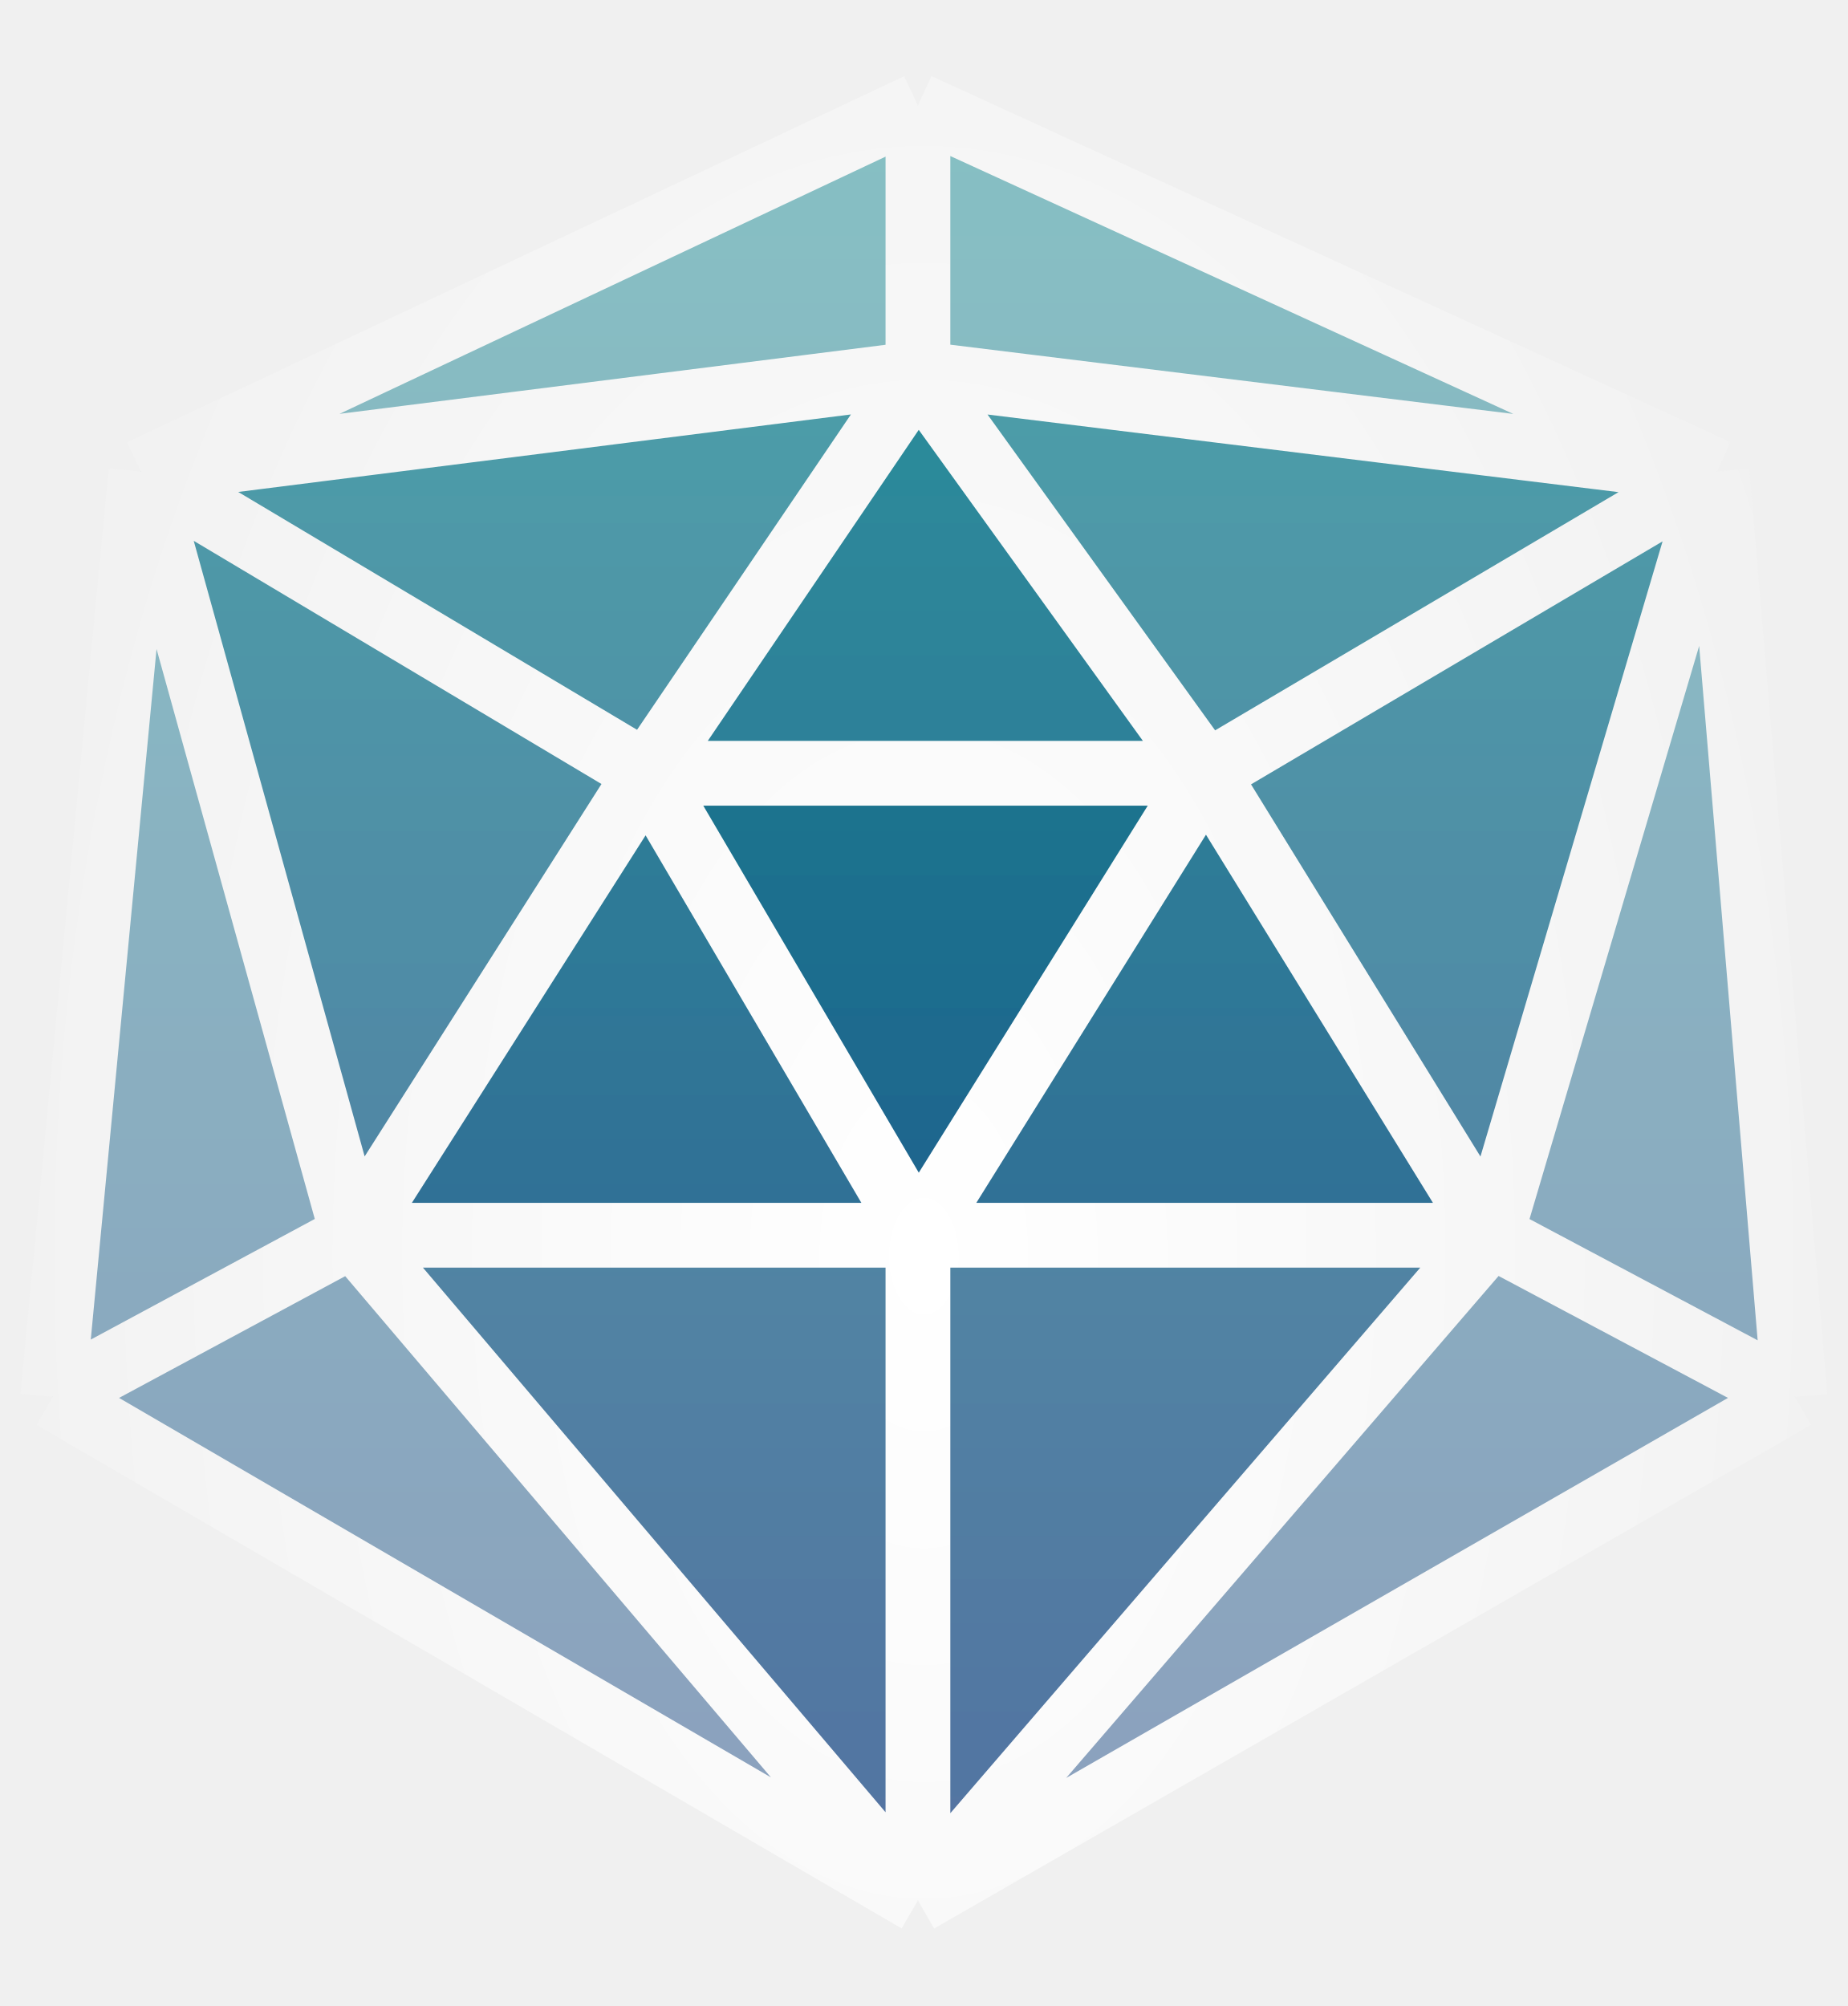
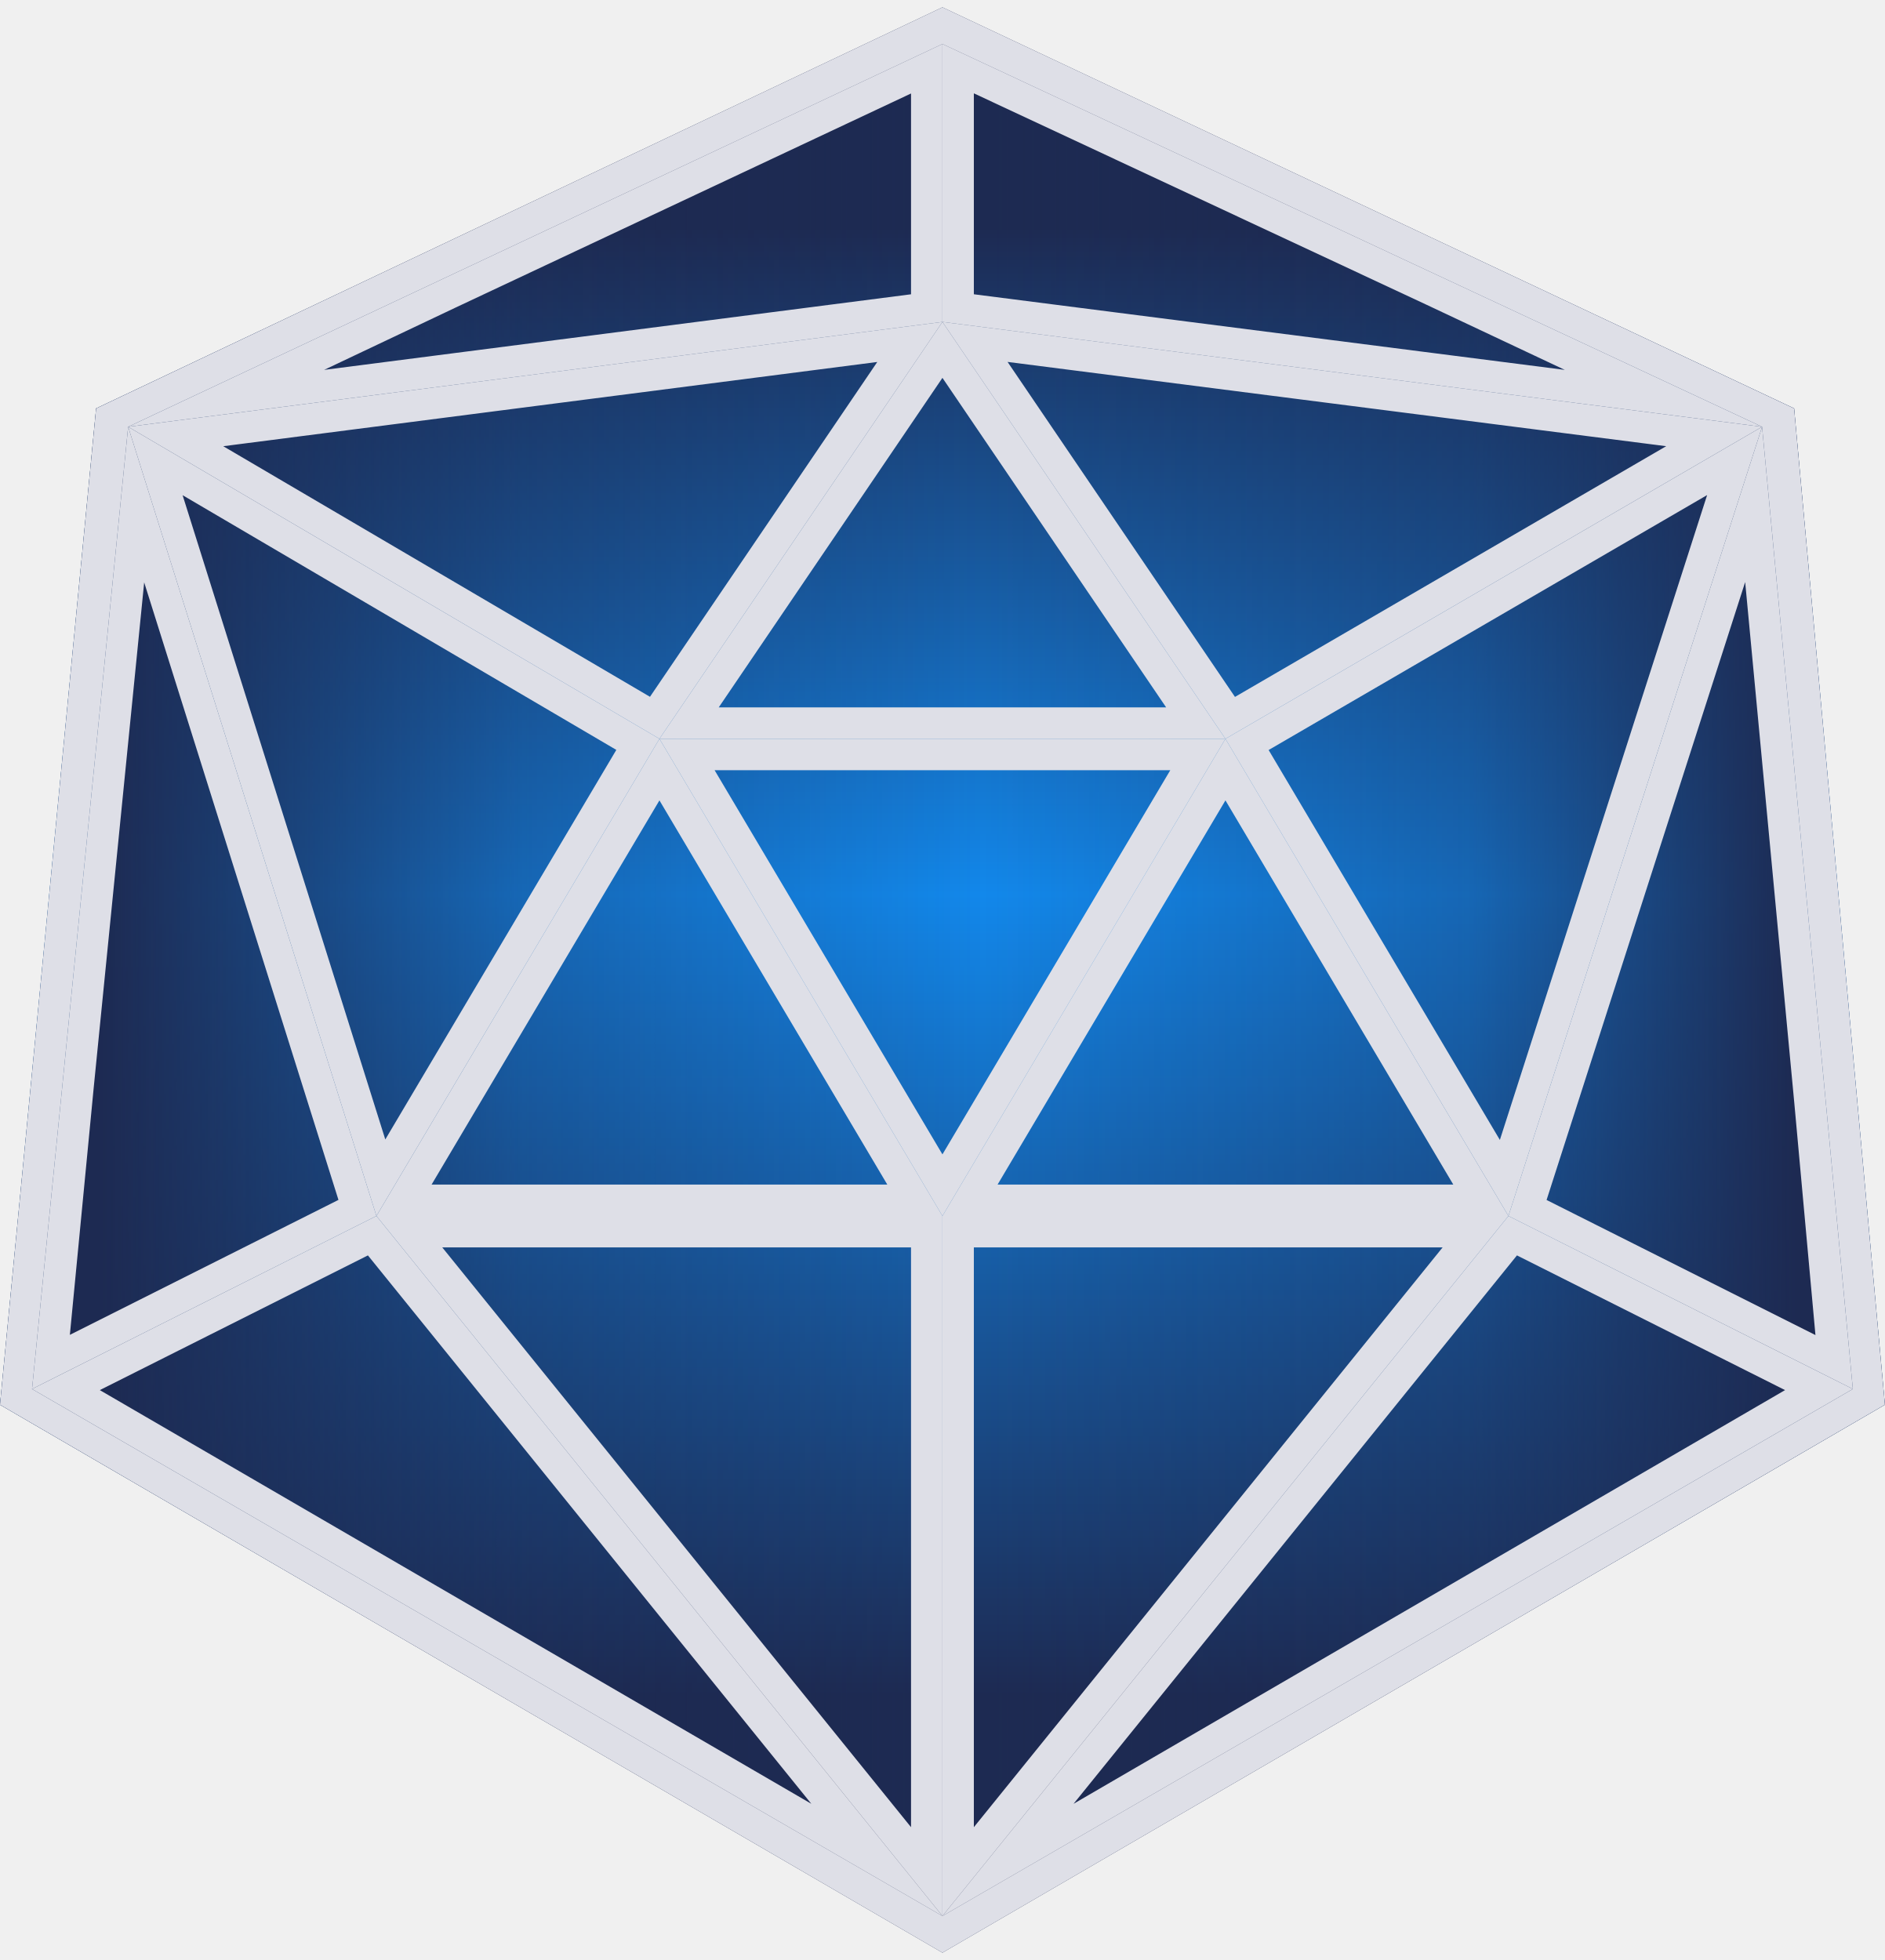
- <svg xmlns="http://www.w3.org/2000/svg" width="35" height="38" viewBox="0 0 35 38" fill="none">
-   <path d="M2.669 8.934L17.388 2L32.524 8.934L34 26.46L17.388 36L1 26.46L2.669 8.934Z" fill="url(#paint0_linear_3612_13351)" fill-opacity="0.3" />
-   <path d="M2.669 8.934L17.388 2L32.524 8.934L34 26.46L17.388 36L1 26.46L2.669 8.934Z" fill="black" fill-opacity="0.2" />
-   <path d="M2.669 8.934L17.388 7.072L32.524 8.934L28.242 23.399L17.388 36L6.685 23.399L2.669 8.934Z" fill="url(#paint1_linear_3612_13351)" fill-opacity="0.3" />
-   <path d="M2.669 8.934L17.388 7.072L32.524 8.934L28.242 23.399L17.388 36L6.685 23.399L2.669 8.934Z" fill="black" fill-opacity="0.2" />
-   <path d="M28.242 23.399H17.388H6.685L12.25 14.648L17.388 7.072L22.847 14.648L28.242 23.399Z" fill="url(#paint2_linear_3612_13351)" fill-opacity="0.3" />
-   <path d="M28.242 23.399H17.388H6.685L12.25 14.648L17.388 7.072L22.847 14.648L28.242 23.399Z" fill="black" fill-opacity="0.2" />
-   <path d="M12.25 14.648H22.847L17.388 23.399L12.25 14.648Z" fill="url(#paint3_linear_3612_13351)" fill-opacity="0.3" />
-   <path d="M12.25 14.648H22.847L17.388 23.399L12.25 14.648Z" fill="black" fill-opacity="0.2" />
-   <path d="M2.669 8.934L1 26.46M2.669 8.934L17.388 2M2.669 8.934L6.685 23.399M2.669 8.934L17.388 7.072M2.669 8.934L12.25 14.648M32.524 8.934L34 26.46M32.524 8.934L17.388 2M32.524 8.934L28.242 23.399M32.524 8.934L17.388 7.072M32.524 8.934L22.847 14.648M34 26.46L17.388 36M34 26.46L28.242 23.399M1 26.46L17.388 36M1 26.46L6.685 23.399M17.388 2V7.072M17.388 36L28.242 23.399M17.388 36L6.685 23.399M17.388 36V23.399M28.242 23.399H17.388M28.242 23.399L22.847 14.648M6.685 23.399H17.388M6.685 23.399L12.25 14.648M17.388 7.072L22.847 14.648M17.388 7.072L12.25 14.648M17.388 23.399L22.847 14.648M17.388 23.399L12.25 14.648M12.25 14.648H22.847" stroke="url(#paint4_radial_3612_13351)" stroke-width="1.227" />
+ <svg xmlns="http://www.w3.org/2000/svg" width="150" height="156" viewBox="0 0 150 156" fill="none">
+   <mask id="path-1-inside-1_195_2429" fill="white">
+     <path d="M75 25.622L97.521 58.802H52.479L75 25.622Z" />
+     <path d="M52.479 58.802L75 96.781H29.957L52.479 58.802Z" />
+     <path d="M97.521 58.802L120.042 96.781H75L97.521 58.802Z" />
+     <path d="M75 96.781L97.521 58.802H52.479L75 96.781Z" />
+     <path d="M10.198 33.969L75 25.622L52.479 58.802L10.198 33.969Z" />
+     <path d="M140.227 33.969L75 25.622L97.521 58.802L140.227 33.969Z" />
+     <path d="M10.198 33.969L52.479 58.802L29.957 96.781L10.198 33.969Z" />
+     <path d="M140.227 33.969L97.521 58.802L120.042 96.781L140.227 33.969Z" />
+     <path d="M29.957 96.781H75L75 152.498L29.957 96.781Z" />
+     <path d="M120.042 96.781H75L75 152.498L120.042 96.781Z" />
+     <path d="M2.55 110.554L29.957 96.781L75 152.498L2.55 110.554Z" />
+     <path d="M10.198 33.969L29.957 96.781L2.55 110.554L10.198 33.969Z" />
+     <path d="M147.45 110.554L120.042 96.781L75 152.498L147.45 110.554Z" />
+     <path d="M140.227 33.969L120.042 96.781L147.45 110.554L140.227 33.969Z" />
+     <path d="M75 3.502V25.622L10.198 33.969L75 3.502Z" />
+     <path d="M75 3.502V25.622L140.227 33.969L75 3.502Z" />
+     <path d="M7.649 32.508L75 0.581V3.502L10.198 33.969L2.55 110.554L75 152.498L147.45 110.554L140.227 33.969L75 3.502V0.581L142.776 32.508L150 111.806L75 155.419L0 111.806L7.649 32.508Z" />
+   </mask>
+   <path d="M75 25.622L97.521 58.802H52.479L75 25.622Z" fill="url(#paint0_linear_195_2429)" />
+   <path d="M75 25.622L97.521 58.802H52.479L75 25.622Z" fill="url(#paint1_linear_195_2429)" />
+   <path d="M52.479 58.802L75 96.781H29.957L52.479 58.802Z" fill="url(#paint2_linear_195_2429)" />
+   <path d="M52.479 58.802L75 96.781H29.957L52.479 58.802Z" fill="url(#paint3_linear_195_2429)" />
+   <path d="M97.521 58.802L120.042 96.781H75L97.521 58.802Z" fill="url(#paint4_linear_195_2429)" />
+   <path d="M97.521 58.802L120.042 96.781H75L97.521 58.802Z" fill="url(#paint5_linear_195_2429)" />
+   <path d="M75 96.781L97.521 58.802H52.479L75 96.781Z" fill="url(#paint6_linear_195_2429)" />
+   <path d="M75 96.781L97.521 58.802H52.479L75 96.781Z" fill="url(#paint7_linear_195_2429)" />
+   <path d="M10.198 33.969L75 25.622L52.479 58.802L10.198 33.969Z" fill="url(#paint8_linear_195_2429)" />
+   <path d="M10.198 33.969L75 25.622L52.479 58.802L10.198 33.969Z" fill="url(#paint9_linear_195_2429)" />
+   <path d="M140.227 33.969L75 25.622L97.521 58.802L140.227 33.969Z" fill="url(#paint10_linear_195_2429)" />
+   <path d="M140.227 33.969L75 25.622L97.521 58.802L140.227 33.969Z" fill="url(#paint11_linear_195_2429)" />
+   <path d="M10.198 33.969L52.479 58.802L29.957 96.781L10.198 33.969Z" fill="url(#paint12_linear_195_2429)" />
+   <path d="M10.198 33.969L52.479 58.802L29.957 96.781L10.198 33.969Z" fill="url(#paint13_linear_195_2429)" />
+   <path d="M140.227 33.969L97.521 58.802L120.042 96.781L140.227 33.969Z" fill="url(#paint14_linear_195_2429)" />
+   <path d="M140.227 33.969L97.521 58.802L120.042 96.781L140.227 33.969Z" fill="url(#paint15_linear_195_2429)" />
+   <path d="M29.957 96.781H75L75 152.498L29.957 96.781Z" fill="url(#paint16_linear_195_2429)" />
+   <path d="M29.957 96.781H75L75 152.498L29.957 96.781Z" fill="url(#paint17_linear_195_2429)" />
+   <path d="M120.042 96.781H75L75 152.498L120.042 96.781Z" fill="url(#paint18_linear_195_2429)" />
+   <path d="M120.042 96.781H75L75 152.498L120.042 96.781Z" fill="url(#paint19_linear_195_2429)" />
+   <path d="M2.55 110.554L29.957 96.781L75 152.498L2.55 110.554Z" fill="url(#paint20_linear_195_2429)" />
+   <path d="M2.55 110.554L29.957 96.781L75 152.498L2.55 110.554Z" fill="url(#paint21_linear_195_2429)" />
+   <path d="M10.198 33.969L29.957 96.781L2.55 110.554L10.198 33.969Z" fill="url(#paint22_linear_195_2429)" />
+   <path d="M10.198 33.969L29.957 96.781L2.55 110.554L10.198 33.969Z" fill="url(#paint23_linear_195_2429)" />
+   <path d="M147.45 110.554L120.042 96.781L75 152.498L147.45 110.554Z" fill="url(#paint24_linear_195_2429)" />
+   <path d="M147.45 110.554L120.042 96.781L75 152.498L147.45 110.554Z" fill="url(#paint25_linear_195_2429)" />
+   <path d="M140.227 33.969L120.042 96.781L147.45 110.554L140.227 33.969Z" fill="url(#paint26_linear_195_2429)" />
+   <path d="M140.227 33.969L120.042 96.781L147.45 110.554L140.227 33.969Z" fill="url(#paint27_linear_195_2429)" />
+   <path d="M75 3.502V25.622L10.198 33.969L75 3.502Z" fill="url(#paint28_linear_195_2429)" />
+   <path d="M75 3.502V25.622L10.198 33.969L75 3.502Z" fill="url(#paint29_linear_195_2429)" />
+   <path d="M75 3.502V25.622L140.227 33.969L75 3.502Z" fill="url(#paint30_linear_195_2429)" />
+   <path d="M75 3.502V25.622L140.227 33.969L75 3.502Z" fill="url(#paint31_linear_195_2429)" />
+   <path d="M7.649 32.508L75 0.581V3.502L10.198 33.969L2.55 110.554L75 152.498L147.45 110.554L140.227 33.969L75 3.502V0.581L142.776 32.508L150 111.806L75 155.419L0 111.806L7.649 32.508Z" fill="url(#paint32_linear_195_2429)" />
+   <path d="M7.649 32.508L75 0.581V3.502L10.198 33.969L2.55 110.554L75 152.498L147.45 110.554L140.227 33.969L75 3.502V0.581L142.776 32.508L150 111.806L75 155.419L0 111.806L7.649 32.508Z" fill="url(#paint33_linear_195_2429)" />
+   <path d="M10.198 33.969L9.135 31.707L7.852 32.31L7.711 33.721L10.198 33.969ZM140.227 33.969L142.716 33.734L142.581 32.31L141.285 31.704L140.227 33.969ZM75 152.498L73.748 154.661L75 155.387L76.253 154.661L75 152.498ZM2.55 110.554L0.062 110.305L-0.098 111.909L1.297 112.717L2.55 110.554ZM147.45 110.554L148.703 112.717L150.09 111.914L149.939 110.319L147.45 110.554ZM72.931 27.026L95.453 60.206L99.59 57.398L77.069 24.218L72.931 27.026ZM97.521 56.302H52.479V61.302H97.521V56.302ZM54.547 60.206L77.069 27.026L72.931 24.218L50.41 57.398L54.547 60.206ZM50.328 60.077L72.85 98.056L77.15 95.506L54.629 57.526L50.328 60.077ZM75 94.281H29.957V99.281H75V94.281ZM32.108 98.056L54.629 60.077L50.328 57.526L27.807 95.506L32.108 98.056ZM95.371 60.077L117.892 98.056L122.193 95.506L99.672 57.526L95.371 60.077ZM120.042 94.281H75V99.281H120.042V94.281ZM77.15 98.056L99.672 60.077L95.371 57.526L72.85 95.506L77.15 98.056ZM10.518 36.449L75.319 28.101L74.681 23.142L9.879 31.489L10.518 36.449ZM53.745 56.646L11.464 31.813L8.932 36.125L51.213 60.957L53.745 56.646ZM140.544 31.489L75.317 23.142L74.683 28.102L139.909 36.449L140.544 31.489ZM98.778 60.963L141.483 36.13L138.97 31.808L96.264 56.641L98.778 60.963ZM32.342 96.031L12.583 33.219L7.814 34.719L27.573 97.531L32.342 96.031ZM122.423 97.546L142.607 34.734L137.846 33.204L117.662 96.016L122.423 97.546ZM72.5 96.781L72.5 152.498L77.5 152.498L77.5 96.781L72.5 96.781ZM76.944 150.926L31.902 95.209L28.013 98.353L73.056 154.07L76.944 150.926ZM76.944 154.07L121.987 98.353L118.098 95.209L73.056 150.926L76.944 154.07ZM3.672 112.787L31.08 99.015L28.835 94.547L1.427 108.32L3.672 112.787ZM76.253 150.334L3.802 108.39L1.297 112.717L73.748 154.661L76.253 150.334ZM5.037 110.802L12.686 34.218L7.711 33.721L0.062 110.305L5.037 110.802ZM148.573 108.32L121.165 94.547L118.92 99.015L146.328 112.787L148.573 108.32ZM76.253 154.661L148.703 112.717L146.198 108.39L73.748 150.334L76.253 154.661ZM149.939 110.319L142.716 33.734L137.738 34.204L144.961 110.788L149.939 110.319ZM72.5 3.502V25.622H77.5V3.502H72.5ZM11.262 36.231L76.064 5.765L73.936 1.24L9.135 31.707L11.262 36.231ZM141.285 31.704L76.058 1.237L73.942 5.767L139.169 36.234L141.285 31.704ZM72.5 0.581V3.502H77.5V0.581H72.5ZM7.649 32.508L5.507 27.99L2.944 29.205L2.672 32.028L7.649 32.508ZM75 0.581L77.131 -3.943L74.993 -4.95L72.858 -3.937L75 0.581ZM0 111.806L-4.977 111.326L-5.285 114.517L-2.513 116.128L0 111.806ZM75 155.419L72.487 159.742L75 161.203L77.513 159.742L75 155.419ZM150 111.806L152.513 116.128L155.269 114.526L154.979 111.352L150 111.806ZM142.776 32.508L147.756 32.055L147.496 29.205L144.907 27.985L142.776 32.508ZM9.79 37.026L77.142 5.099L72.858 -3.937L5.507 27.99L9.79 37.026ZM4.977 112.286L12.626 32.988L2.672 32.028L-4.977 111.326L4.977 112.286ZM77.513 151.097L2.513 107.483L-2.513 116.128L72.487 159.742L77.513 151.097ZM147.487 107.483L72.487 151.097L77.513 159.742L152.513 116.128L147.487 107.483ZM137.797 32.962L145.021 112.259L154.979 111.352L147.756 32.055L137.797 32.962ZM72.869 5.104L140.645 37.032L144.907 27.985L77.131 -3.943L72.869 5.104Z" fill="#DEDFE7" mask="url(#path-1-inside-1_195_2429)" />
  <defs>
-     <linearGradient id="paint0_linear_3612_13351" x1="17.5" y1="2" x2="17.5" y2="36" gradientUnits="userSpaceOnUse">
-       <stop stop-color="#00F0FF" />
-       <stop offset="1" stop-color="#1768E5" />
-     </linearGradient>
-     <linearGradient id="paint1_linear_3612_13351" x1="17.5" y1="2" x2="17.5" y2="36" gradientUnits="userSpaceOnUse">
-       <stop stop-color="#00F0FF" />
-       <stop offset="1" stop-color="#1768E5" />
-     </linearGradient>
-     <linearGradient id="paint2_linear_3612_13351" x1="17.5" y1="2" x2="17.5" y2="36" gradientUnits="userSpaceOnUse">
-       <stop stop-color="#00F0FF" />
-       <stop offset="1" stop-color="#1768E5" />
-     </linearGradient>
-     <linearGradient id="paint3_linear_3612_13351" x1="17.5" y1="2" x2="17.5" y2="36" gradientUnits="userSpaceOnUse">
-       <stop stop-color="#00F0FF" />
-       <stop offset="1" stop-color="#1768E5" />
-     </linearGradient>
-     <radialGradient id="paint4_radial_3612_13351" cx="0" cy="0" r="1" gradientUnits="userSpaceOnUse" gradientTransform="translate(17.5 23.782) rotate(-90) scale(39.7384 23.579)">
-       <stop stop-color="white" />
-       <stop offset="1" stop-color="#EDEDED" />
-     </radialGradient>
+     <linearGradient id="paint0_linear_195_2429" x1="75" y1="0.581" x2="75" y2="155.419" gradientUnits="userSpaceOnUse">
+       <stop offset="0.113" stop-color="#1D2A52" />
+       <stop offset="0.456" stop-color="#1288EB" />
+       <stop offset="0.868" stop-color="#1D2A52" />
+     </linearGradient>
+     <linearGradient id="paint1_linear_195_2429" x1="7.861" y1="78" x2="142.882" y2="78" gradientUnits="userSpaceOnUse">
+       <stop stop-color="#1D2A52" />
+       <stop offset="0.25" stop-color="#1D2A52" stop-opacity="0.35" />
+       <stop offset="0.521" stop-color="#1D2A52" stop-opacity="0" />
+       <stop offset="0.807" stop-color="#1D2A52" stop-opacity="0.35" />
+       <stop offset="1" stop-color="#1D2A52" />
+     </linearGradient>
+     <linearGradient id="paint2_linear_195_2429" x1="75" y1="0.581" x2="75" y2="155.419" gradientUnits="userSpaceOnUse">
+       <stop offset="0.113" stop-color="#1D2A52" />
+       <stop offset="0.456" stop-color="#1288EB" />
+       <stop offset="0.868" stop-color="#1D2A52" />
+     </linearGradient>
+     <linearGradient id="paint3_linear_195_2429" x1="7.861" y1="78" x2="142.882" y2="78" gradientUnits="userSpaceOnUse">
+       <stop stop-color="#1D2A52" />
+       <stop offset="0.25" stop-color="#1D2A52" stop-opacity="0.35" />
+       <stop offset="0.521" stop-color="#1D2A52" stop-opacity="0" />
+       <stop offset="0.807" stop-color="#1D2A52" stop-opacity="0.35" />
+       <stop offset="1" stop-color="#1D2A52" />
+     </linearGradient>
+     <linearGradient id="paint4_linear_195_2429" x1="75" y1="0.581" x2="75" y2="155.419" gradientUnits="userSpaceOnUse">
+       <stop offset="0.113" stop-color="#1D2A52" />
+       <stop offset="0.456" stop-color="#1288EB" />
+       <stop offset="0.868" stop-color="#1D2A52" />
+     </linearGradient>
+     <linearGradient id="paint5_linear_195_2429" x1="7.861" y1="78" x2="142.882" y2="78" gradientUnits="userSpaceOnUse">
+       <stop stop-color="#1D2A52" />
+       <stop offset="0.25" stop-color="#1D2A52" stop-opacity="0.35" />
+       <stop offset="0.521" stop-color="#1D2A52" stop-opacity="0" />
+       <stop offset="0.807" stop-color="#1D2A52" stop-opacity="0.35" />
+       <stop offset="1" stop-color="#1D2A52" />
+     </linearGradient>
+     <linearGradient id="paint6_linear_195_2429" x1="75" y1="0.581" x2="75" y2="155.419" gradientUnits="userSpaceOnUse">
+       <stop offset="0.113" stop-color="#1D2A52" />
+       <stop offset="0.456" stop-color="#1288EB" />
+       <stop offset="0.868" stop-color="#1D2A52" />
+     </linearGradient>
+     <linearGradient id="paint7_linear_195_2429" x1="7.861" y1="78" x2="142.882" y2="78" gradientUnits="userSpaceOnUse">
+       <stop stop-color="#1D2A52" />
+       <stop offset="0.25" stop-color="#1D2A52" stop-opacity="0.35" />
+       <stop offset="0.521" stop-color="#1D2A52" stop-opacity="0" />
+       <stop offset="0.807" stop-color="#1D2A52" stop-opacity="0.35" />
+       <stop offset="1" stop-color="#1D2A52" />
+     </linearGradient>
+     <linearGradient id="paint8_linear_195_2429" x1="75" y1="0.581" x2="75" y2="155.419" gradientUnits="userSpaceOnUse">
+       <stop offset="0.113" stop-color="#1D2A52" />
+       <stop offset="0.456" stop-color="#1288EB" />
+       <stop offset="0.868" stop-color="#1D2A52" />
+     </linearGradient>
+     <linearGradient id="paint9_linear_195_2429" x1="7.861" y1="78" x2="142.882" y2="78" gradientUnits="userSpaceOnUse">
+       <stop stop-color="#1D2A52" />
+       <stop offset="0.25" stop-color="#1D2A52" stop-opacity="0.35" />
+       <stop offset="0.521" stop-color="#1D2A52" stop-opacity="0" />
+       <stop offset="0.807" stop-color="#1D2A52" stop-opacity="0.35" />
+       <stop offset="1" stop-color="#1D2A52" />
+     </linearGradient>
+     <linearGradient id="paint10_linear_195_2429" x1="75" y1="0.581" x2="75" y2="155.419" gradientUnits="userSpaceOnUse">
+       <stop offset="0.113" stop-color="#1D2A52" />
+       <stop offset="0.456" stop-color="#1288EB" />
+       <stop offset="0.868" stop-color="#1D2A52" />
+     </linearGradient>
+     <linearGradient id="paint11_linear_195_2429" x1="7.861" y1="78" x2="142.882" y2="78" gradientUnits="userSpaceOnUse">
+       <stop stop-color="#1D2A52" />
+       <stop offset="0.25" stop-color="#1D2A52" stop-opacity="0.35" />
+       <stop offset="0.521" stop-color="#1D2A52" stop-opacity="0" />
+       <stop offset="0.807" stop-color="#1D2A52" stop-opacity="0.35" />
+       <stop offset="1" stop-color="#1D2A52" />
+     </linearGradient>
+     <linearGradient id="paint12_linear_195_2429" x1="75" y1="0.581" x2="75" y2="155.419" gradientUnits="userSpaceOnUse">
+       <stop offset="0.113" stop-color="#1D2A52" />
+       <stop offset="0.456" stop-color="#1288EB" />
+       <stop offset="0.868" stop-color="#1D2A52" />
+     </linearGradient>
+     <linearGradient id="paint13_linear_195_2429" x1="7.861" y1="78" x2="142.882" y2="78" gradientUnits="userSpaceOnUse">
+       <stop stop-color="#1D2A52" />
+       <stop offset="0.25" stop-color="#1D2A52" stop-opacity="0.35" />
+       <stop offset="0.521" stop-color="#1D2A52" stop-opacity="0" />
+       <stop offset="0.807" stop-color="#1D2A52" stop-opacity="0.35" />
+       <stop offset="1" stop-color="#1D2A52" />
+     </linearGradient>
+     <linearGradient id="paint14_linear_195_2429" x1="75" y1="0.581" x2="75" y2="155.419" gradientUnits="userSpaceOnUse">
+       <stop offset="0.113" stop-color="#1D2A52" />
+       <stop offset="0.456" stop-color="#1288EB" />
+       <stop offset="0.868" stop-color="#1D2A52" />
+     </linearGradient>
+     <linearGradient id="paint15_linear_195_2429" x1="7.861" y1="78" x2="142.882" y2="78" gradientUnits="userSpaceOnUse">
+       <stop stop-color="#1D2A52" />
+       <stop offset="0.25" stop-color="#1D2A52" stop-opacity="0.35" />
+       <stop offset="0.521" stop-color="#1D2A52" stop-opacity="0" />
+       <stop offset="0.807" stop-color="#1D2A52" stop-opacity="0.35" />
+       <stop offset="1" stop-color="#1D2A52" />
+     </linearGradient>
+     <linearGradient id="paint16_linear_195_2429" x1="75" y1="0.581" x2="75" y2="155.419" gradientUnits="userSpaceOnUse">
+       <stop offset="0.113" stop-color="#1D2A52" />
+       <stop offset="0.456" stop-color="#1288EB" />
+       <stop offset="0.868" stop-color="#1D2A52" />
+     </linearGradient>
+     <linearGradient id="paint17_linear_195_2429" x1="7.861" y1="78" x2="142.882" y2="78" gradientUnits="userSpaceOnUse">
+       <stop stop-color="#1D2A52" />
+       <stop offset="0.25" stop-color="#1D2A52" stop-opacity="0.35" />
+       <stop offset="0.521" stop-color="#1D2A52" stop-opacity="0" />
+       <stop offset="0.807" stop-color="#1D2A52" stop-opacity="0.35" />
+       <stop offset="1" stop-color="#1D2A52" />
+     </linearGradient>
+     <linearGradient id="paint18_linear_195_2429" x1="75" y1="0.581" x2="75" y2="155.419" gradientUnits="userSpaceOnUse">
+       <stop offset="0.113" stop-color="#1D2A52" />
+       <stop offset="0.456" stop-color="#1288EB" />
+       <stop offset="0.868" stop-color="#1D2A52" />
+     </linearGradient>
+     <linearGradient id="paint19_linear_195_2429" x1="7.861" y1="78" x2="142.882" y2="78" gradientUnits="userSpaceOnUse">
+       <stop stop-color="#1D2A52" />
+       <stop offset="0.25" stop-color="#1D2A52" stop-opacity="0.35" />
+       <stop offset="0.521" stop-color="#1D2A52" stop-opacity="0" />
+       <stop offset="0.807" stop-color="#1D2A52" stop-opacity="0.35" />
+       <stop offset="1" stop-color="#1D2A52" />
+     </linearGradient>
+     <linearGradient id="paint20_linear_195_2429" x1="75" y1="0.581" x2="75" y2="155.419" gradientUnits="userSpaceOnUse">
+       <stop offset="0.113" stop-color="#1D2A52" />
+       <stop offset="0.456" stop-color="#1288EB" />
+       <stop offset="0.868" stop-color="#1D2A52" />
+     </linearGradient>
+     <linearGradient id="paint21_linear_195_2429" x1="7.861" y1="78" x2="142.882" y2="78" gradientUnits="userSpaceOnUse">
+       <stop stop-color="#1D2A52" />
+       <stop offset="0.25" stop-color="#1D2A52" stop-opacity="0.35" />
+       <stop offset="0.521" stop-color="#1D2A52" stop-opacity="0" />
+       <stop offset="0.807" stop-color="#1D2A52" stop-opacity="0.35" />
+       <stop offset="1" stop-color="#1D2A52" />
+     </linearGradient>
+     <linearGradient id="paint22_linear_195_2429" x1="75" y1="0.581" x2="75" y2="155.419" gradientUnits="userSpaceOnUse">
+       <stop offset="0.113" stop-color="#1D2A52" />
+       <stop offset="0.456" stop-color="#1288EB" />
+       <stop offset="0.868" stop-color="#1D2A52" />
+     </linearGradient>
+     <linearGradient id="paint23_linear_195_2429" x1="7.861" y1="78" x2="142.882" y2="78" gradientUnits="userSpaceOnUse">
+       <stop stop-color="#1D2A52" />
+       <stop offset="0.25" stop-color="#1D2A52" stop-opacity="0.35" />
+       <stop offset="0.521" stop-color="#1D2A52" stop-opacity="0" />
+       <stop offset="0.807" stop-color="#1D2A52" stop-opacity="0.35" />
+       <stop offset="1" stop-color="#1D2A52" />
+     </linearGradient>
+     <linearGradient id="paint24_linear_195_2429" x1="75" y1="0.581" x2="75" y2="155.419" gradientUnits="userSpaceOnUse">
+       <stop offset="0.113" stop-color="#1D2A52" />
+       <stop offset="0.456" stop-color="#1288EB" />
+       <stop offset="0.868" stop-color="#1D2A52" />
+     </linearGradient>
+     <linearGradient id="paint25_linear_195_2429" x1="7.861" y1="78" x2="142.882" y2="78" gradientUnits="userSpaceOnUse">
+       <stop stop-color="#1D2A52" />
+       <stop offset="0.25" stop-color="#1D2A52" stop-opacity="0.35" />
+       <stop offset="0.521" stop-color="#1D2A52" stop-opacity="0" />
+       <stop offset="0.807" stop-color="#1D2A52" stop-opacity="0.35" />
+       <stop offset="1" stop-color="#1D2A52" />
+     </linearGradient>
+     <linearGradient id="paint26_linear_195_2429" x1="75" y1="0.581" x2="75" y2="155.419" gradientUnits="userSpaceOnUse">
+       <stop offset="0.113" stop-color="#1D2A52" />
+       <stop offset="0.456" stop-color="#1288EB" />
+       <stop offset="0.868" stop-color="#1D2A52" />
+     </linearGradient>
+     <linearGradient id="paint27_linear_195_2429" x1="7.861" y1="78" x2="142.882" y2="78" gradientUnits="userSpaceOnUse">
+       <stop stop-color="#1D2A52" />
+       <stop offset="0.25" stop-color="#1D2A52" stop-opacity="0.35" />
+       <stop offset="0.521" stop-color="#1D2A52" stop-opacity="0" />
+       <stop offset="0.807" stop-color="#1D2A52" stop-opacity="0.35" />
+       <stop offset="1" stop-color="#1D2A52" />
+     </linearGradient>
+     <linearGradient id="paint28_linear_195_2429" x1="75" y1="0.581" x2="75" y2="155.419" gradientUnits="userSpaceOnUse">
+       <stop offset="0.113" stop-color="#1D2A52" />
+       <stop offset="0.456" stop-color="#1288EB" />
+       <stop offset="0.868" stop-color="#1D2A52" />
+     </linearGradient>
+     <linearGradient id="paint29_linear_195_2429" x1="7.861" y1="78" x2="142.882" y2="78" gradientUnits="userSpaceOnUse">
+       <stop stop-color="#1D2A52" />
+       <stop offset="0.25" stop-color="#1D2A52" stop-opacity="0.35" />
+       <stop offset="0.521" stop-color="#1D2A52" stop-opacity="0" />
+       <stop offset="0.807" stop-color="#1D2A52" stop-opacity="0.35" />
+       <stop offset="1" stop-color="#1D2A52" />
+     </linearGradient>
+     <linearGradient id="paint30_linear_195_2429" x1="75" y1="0.581" x2="75" y2="155.419" gradientUnits="userSpaceOnUse">
+       <stop offset="0.113" stop-color="#1D2A52" />
+       <stop offset="0.456" stop-color="#1288EB" />
+       <stop offset="0.868" stop-color="#1D2A52" />
+     </linearGradient>
+     <linearGradient id="paint31_linear_195_2429" x1="7.861" y1="78" x2="142.882" y2="78" gradientUnits="userSpaceOnUse">
+       <stop stop-color="#1D2A52" />
+       <stop offset="0.25" stop-color="#1D2A52" stop-opacity="0.35" />
+       <stop offset="0.521" stop-color="#1D2A52" stop-opacity="0" />
+       <stop offset="0.807" stop-color="#1D2A52" stop-opacity="0.35" />
+       <stop offset="1" stop-color="#1D2A52" />
+     </linearGradient>
+     <linearGradient id="paint32_linear_195_2429" x1="75" y1="0.581" x2="75" y2="155.419" gradientUnits="userSpaceOnUse">
+       <stop offset="0.113" stop-color="#1D2A52" />
+       <stop offset="0.456" stop-color="#1288EB" />
+       <stop offset="0.868" stop-color="#1D2A52" />
+     </linearGradient>
+     <linearGradient id="paint33_linear_195_2429" x1="7.861" y1="78" x2="142.882" y2="78" gradientUnits="userSpaceOnUse">
+       <stop stop-color="#1D2A52" />
+       <stop offset="0.25" stop-color="#1D2A52" stop-opacity="0.35" />
+       <stop offset="0.521" stop-color="#1D2A52" stop-opacity="0" />
+       <stop offset="0.807" stop-color="#1D2A52" stop-opacity="0.35" />
+       <stop offset="1" stop-color="#1D2A52" />
+     </linearGradient>
  </defs>
</svg>
